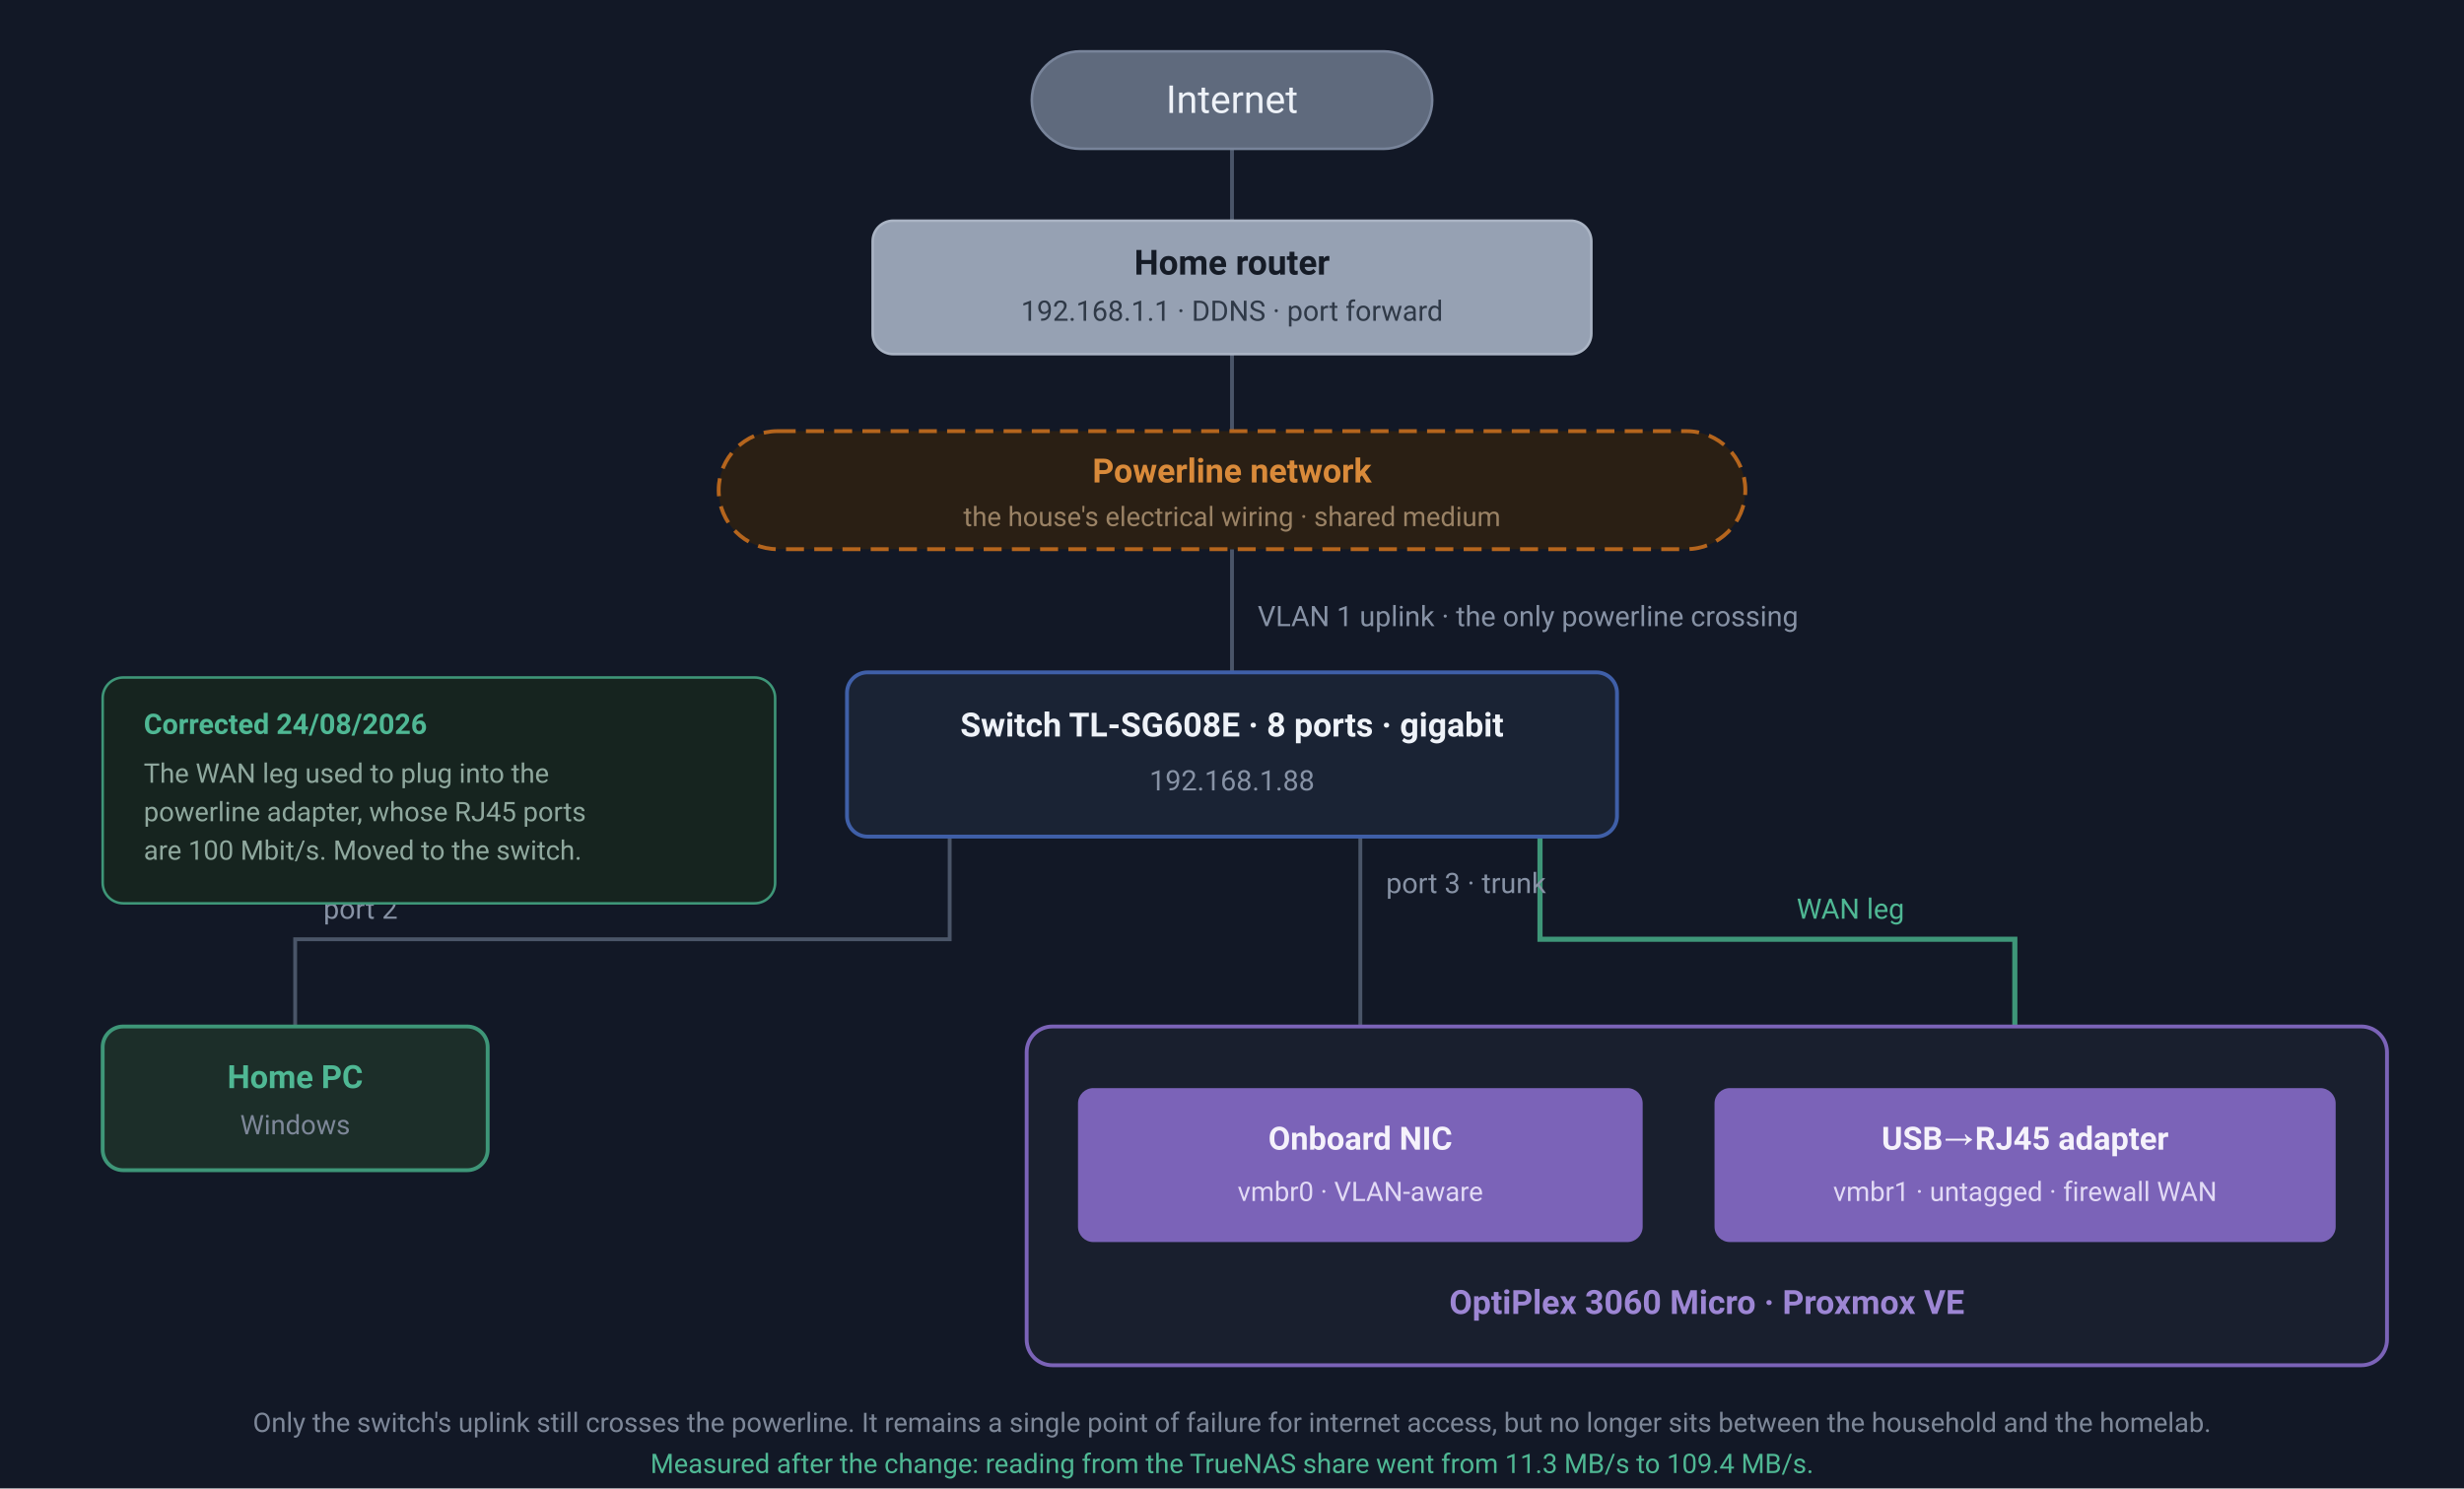
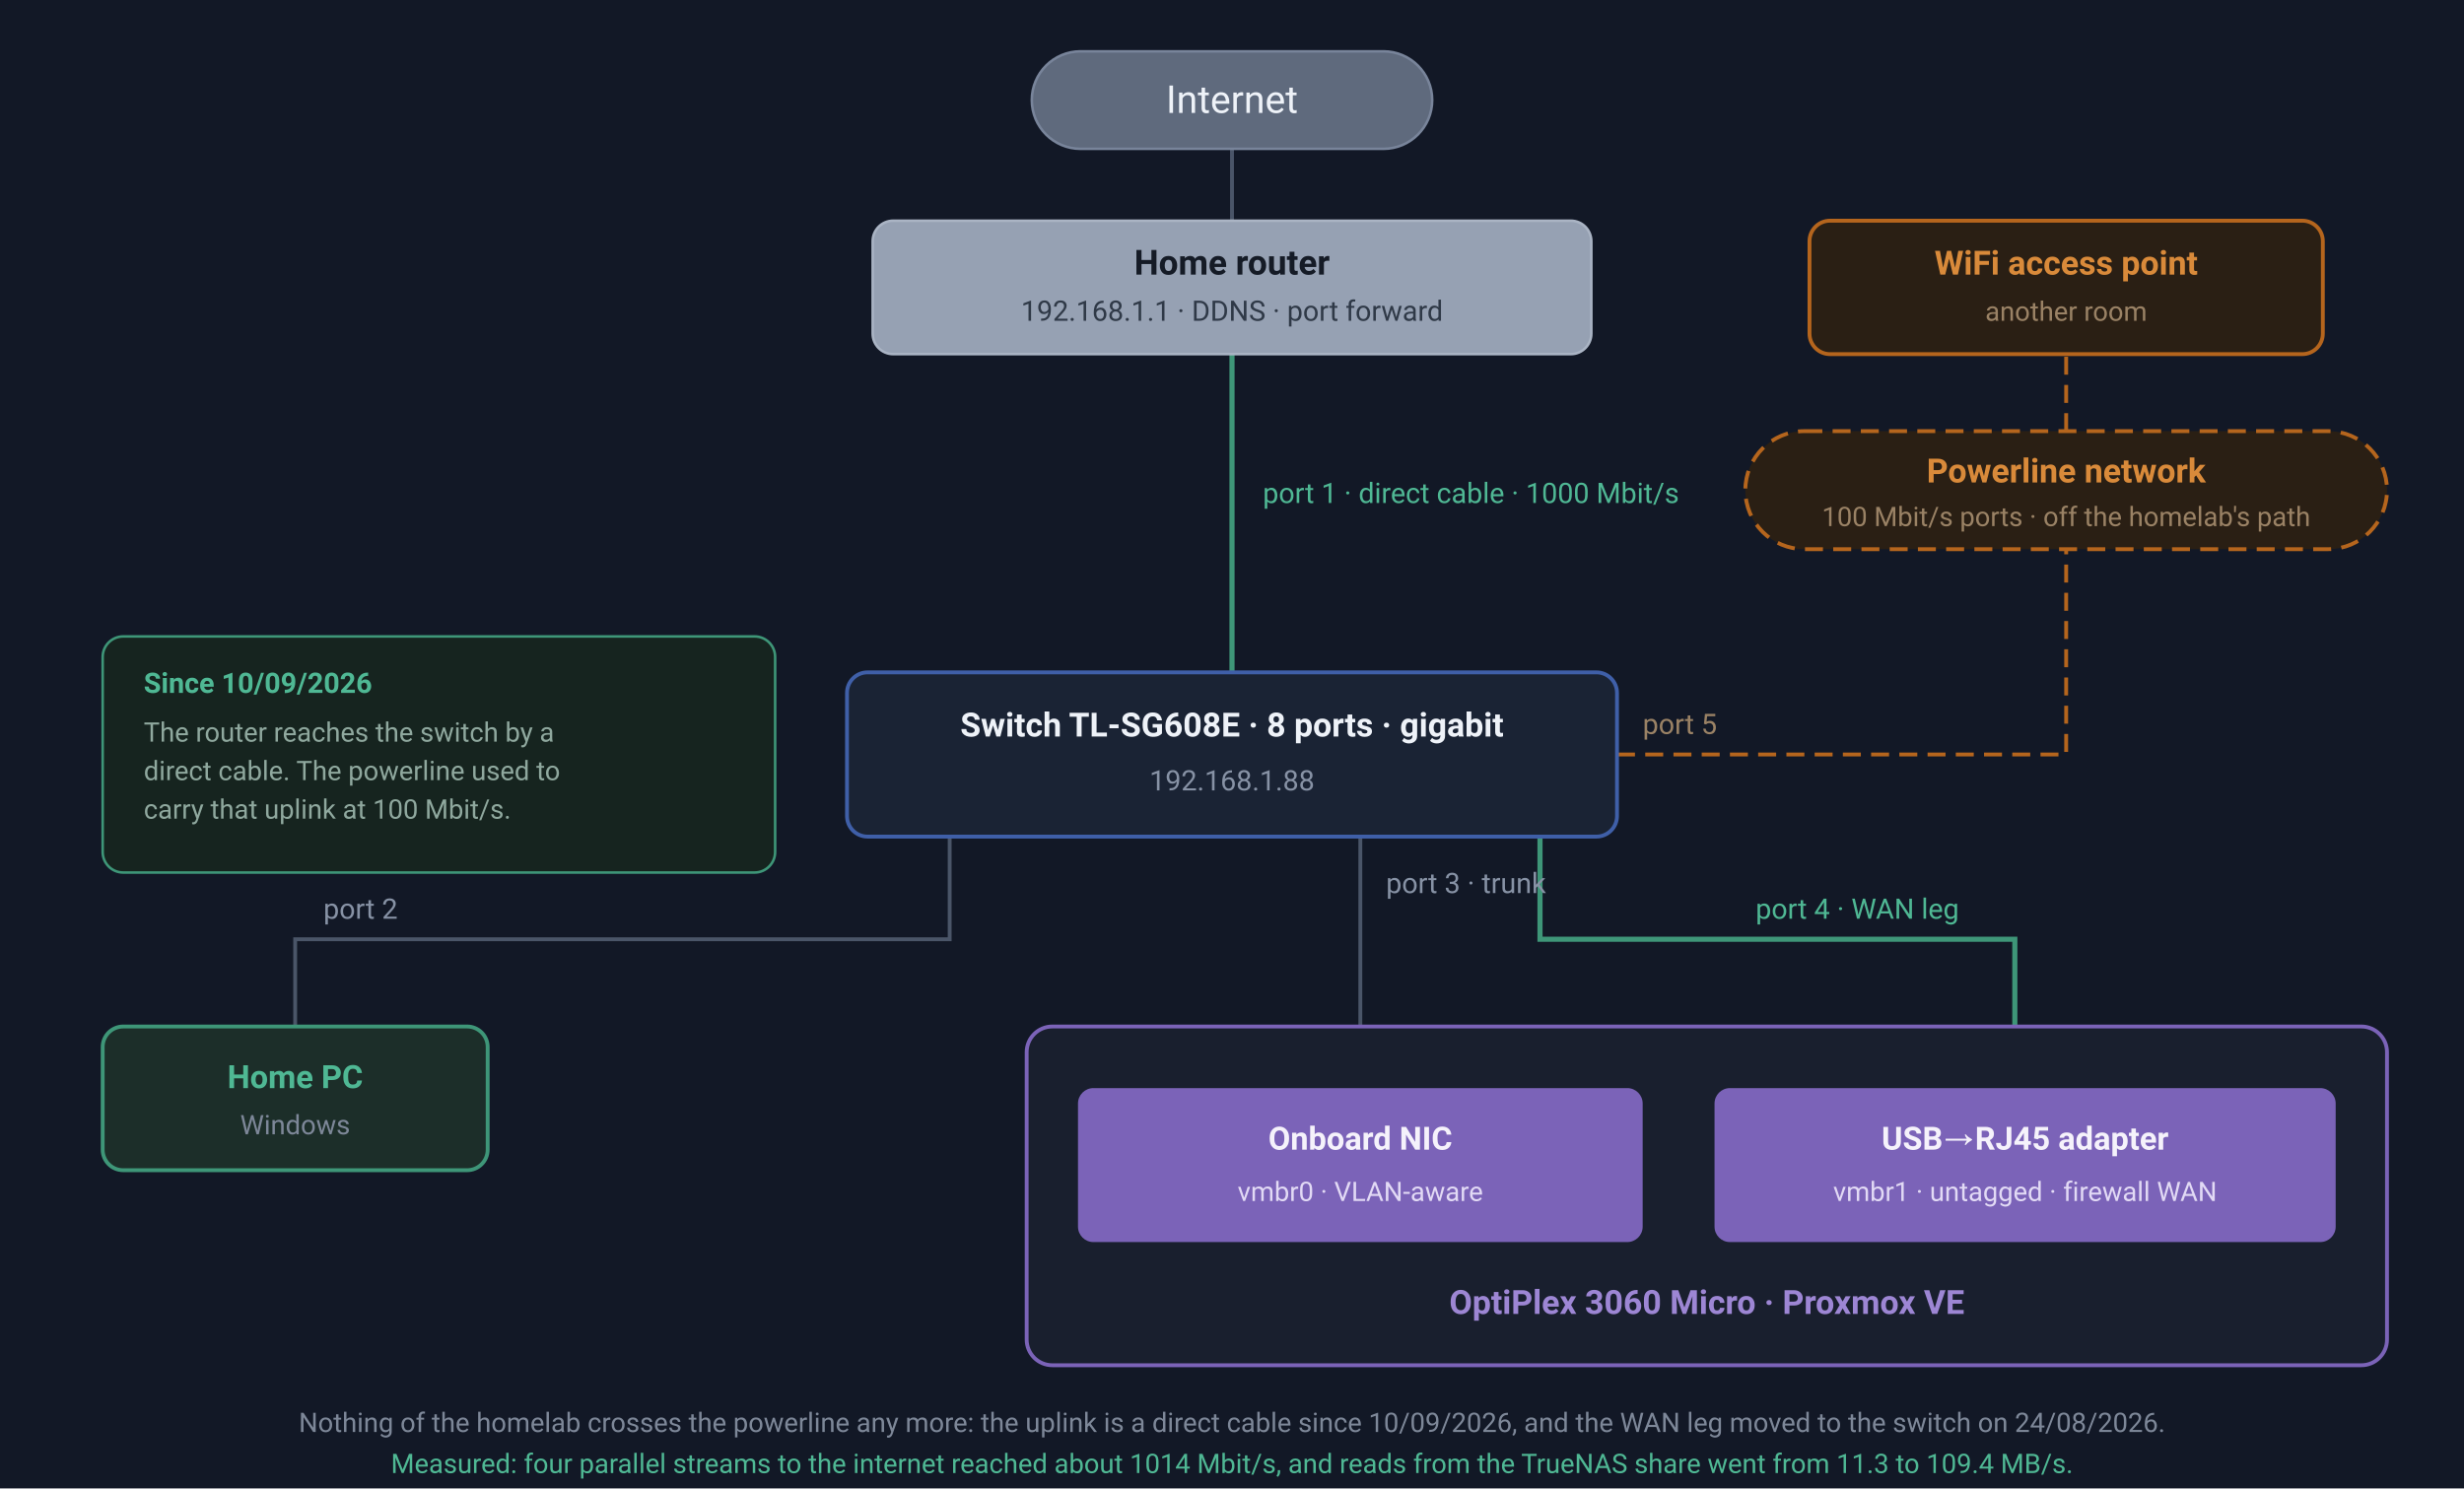
<svg xmlns="http://www.w3.org/2000/svg" viewBox="0 0 960 580" width="960" height="580" font-family="system-ui, -apple-system, 'Segoe UI', Roboto, Helvetica, Arial, sans-serif">
  <rect width="960" height="580" fill="#121826" />
  <g stroke="#4a5568" stroke-width="1.5" fill="none">
    <path d="M480 58 L480 86" />
-     <path d="M480 138 L480 168" />
-     <path d="M480 214 L480 262" />
    <path d="M370 326 L370 366 L115 366 L115 400" />
    <path d="M530 326 L530 424" />
  </g>
  <g stroke="#3e9678" stroke-width="2" fill="none">
+     <path d="M480 138 L480 262" />
+   </g>
+   <g stroke="#3e9678" stroke-width="2" fill="none">
    <path d="M600 326 L600 366 L785 366 L785 424" />
  </g>
-   <text x="490" y="244" font-size="11" fill="#8792a5">VLAN 1 uplink · the only powerline crossing</text>
+   <g stroke="#b5651d" stroke-width="1.5" fill="none" stroke-dasharray="7 4">
+     <path d="M630 294 L805 294 L805 214" />
+     <path d="M805 168 L805 138" />
+   </g>
+   <text x="492" y="196" font-size="11" fill="#4fb894">port 1 · direct cable · 1000 Mbit/s</text>
  <text x="126" y="358" font-size="11" fill="#8792a5">port 2</text>
  <text x="540" y="348" font-size="11" fill="#8792a5">port 3 · trunk</text>
-   <text x="700" y="358" font-size="11" fill="#4fb894">WAN leg</text>
+   <text x="684" y="358" font-size="11" fill="#4fb894">port 4 · WAN leg</text>
+   <text x="640" y="286" font-size="11" fill="#9a8265">port 5</text>
  <rect x="402" y="20" width="156" height="38" rx="19" fill="#5f6a7d" stroke="#78849a" stroke-width="1" />
  <text x="480" y="44" text-anchor="middle" font-size="15" fill="#eef2f8">Internet</text>
  <rect x="340" y="86" width="280" height="52" rx="8" fill="#96a1b3" stroke="#aab4c4" stroke-width="1" />
  <text x="480" y="107" text-anchor="middle" font-size="13.5" font-weight="600" fill="#151b26">Home router</text>
  <text x="480" y="125" text-anchor="middle" font-size="11" fill="#2f3947">192.168.1.1 · DDNS · port forward</text>
-   <rect x="280" y="168" width="400" height="46" rx="23" fill="#2a1f14" stroke="#b5651d" stroke-width="1.5" stroke-dasharray="7 4" />
-   <text x="480" y="188" text-anchor="middle" font-size="13" font-weight="600" fill="#d98a3a">Powerline network</text>
-   <text x="480" y="205" text-anchor="middle" font-size="10.5" fill="#9a8265">the house's electrical wiring · shared medium</text>
-   <rect x="40" y="264" width="262" height="88" rx="8" fill="#16241f" stroke="#3e9678" stroke-width="1" />
-   <text x="56" y="286" font-size="11" font-weight="600" fill="#4fb894">Corrected 24/08/2026</text>
-   <text x="56" y="305" font-size="10.5" fill="#8fa89e">The WAN leg used to plug into the</text>
-   <text x="56" y="320" font-size="10.5" fill="#8fa89e">powerline adapter, whose RJ45 ports</text>
-   <text x="56" y="335" font-size="10.5" fill="#8fa89e">are 100 Mbit/s. Moved to the switch.</text>
+   <rect x="705" y="86" width="200" height="52" rx="8" fill="#2a1f14" stroke="#b5651d" stroke-width="1.5" />
+   <text x="805" y="107" text-anchor="middle" font-size="13" font-weight="600" fill="#d98a3a">WiFi access point</text>
+   <text x="805" y="125" text-anchor="middle" font-size="10.5" fill="#9a8265">another room</text>
+   <rect x="680" y="168" width="250" height="46" rx="23" fill="#2a1f14" stroke="#b5651d" stroke-width="1.5" stroke-dasharray="7 4" />
+   <text x="805" y="188" text-anchor="middle" font-size="13" font-weight="600" fill="#d98a3a">Powerline network</text>
+   <text x="805" y="205" text-anchor="middle" font-size="10.5" fill="#9a8265">100 Mbit/s ports · off the homelab's path</text>
+   <rect x="40" y="248" width="262" height="92" rx="8" fill="#16241f" stroke="#3e9678" stroke-width="1" />
+   <text x="56" y="270" font-size="11" font-weight="600" fill="#4fb894">Since 10/09/2026</text>
+   <text x="56" y="289" font-size="10.5" fill="#8fa89e">The router reaches the switch by a</text>
+   <text x="56" y="304" font-size="10.5" fill="#8fa89e">direct cable. The powerline used to</text>
+   <text x="56" y="319" font-size="10.5" fill="#8fa89e">carry that uplink at 100 Mbit/s.</text>
  <rect x="330" y="262" width="300" height="64" rx="8" fill="#1a2334" stroke="#3f5fa8" stroke-width="1.5" />
  <text x="480" y="287" text-anchor="middle" font-size="13" font-weight="600" fill="#eef2f8">Switch TL-SG608E · 8 ports · gigabit</text>
  <text x="480" y="308" text-anchor="middle" font-size="11" fill="#8792a5">192.168.1.88</text>
  <rect x="40" y="400" width="150" height="56" rx="8" fill="#1c2e29" stroke="#3e9678" stroke-width="1.5" />
  <text x="115" y="424" text-anchor="middle" font-size="12.5" font-weight="600" fill="#4fb894">Home PC</text>
  <text x="115" y="442" text-anchor="middle" font-size="10.5" fill="#7d8798">Windows</text>
  <rect x="400" y="400" width="530" height="132" rx="10" fill="#191f2e" stroke="#7b63b8" stroke-width="1.5" />
  <rect x="420" y="424" width="220" height="60" rx="6" fill="#7b63b8" />
  <text x="530" y="448" text-anchor="middle" font-size="12.5" font-weight="600" fill="#f5f2fb">Onboard NIC</text>
  <text x="530" y="468" text-anchor="middle" font-size="10.5" fill="#e2daf5">vmbr0 · VLAN-aware</text>
  <rect x="668" y="424" width="242" height="60" rx="6" fill="#7b63b8" />
  <text x="789" y="448" text-anchor="middle" font-size="12.5" font-weight="600" fill="#f5f2fb">USB→RJ45 adapter</text>
  <text x="789" y="468" text-anchor="middle" font-size="10.5" fill="#e2daf5">vmbr1 · untagged · firewall WAN</text>
  <text x="665" y="512" text-anchor="middle" font-size="13" font-weight="600" fill="#9d86d4">OptiPlex 3060 Micro · Proxmox VE</text>
-   <text x="480" y="558" text-anchor="middle" font-size="10.5" fill="#7d8798">Only the switch's uplink still crosses the powerline. It remains a single point of failure for internet access, but no longer sits between the household and the homelab.</text>
-   <text x="480" y="574" text-anchor="middle" font-size="10.5" fill="#4fb894">Measured after the change: reading from the TrueNAS share went from 11.3 MB/s to 109.4 MB/s.</text>
+   <text x="480" y="558" text-anchor="middle" font-size="10.5" fill="#7d8798">Nothing of the homelab crosses the powerline any more: the uplink is a direct cable since 10/09/2026, and the WAN leg moved to the switch on 24/08/2026.</text>
+   <text x="480" y="574" text-anchor="middle" font-size="10.5" fill="#4fb894">Measured: four parallel streams to the internet reached about 1014 Mbit/s, and reads from the TrueNAS share went from 11.3 to 109.4 MB/s.</text>
</svg>
